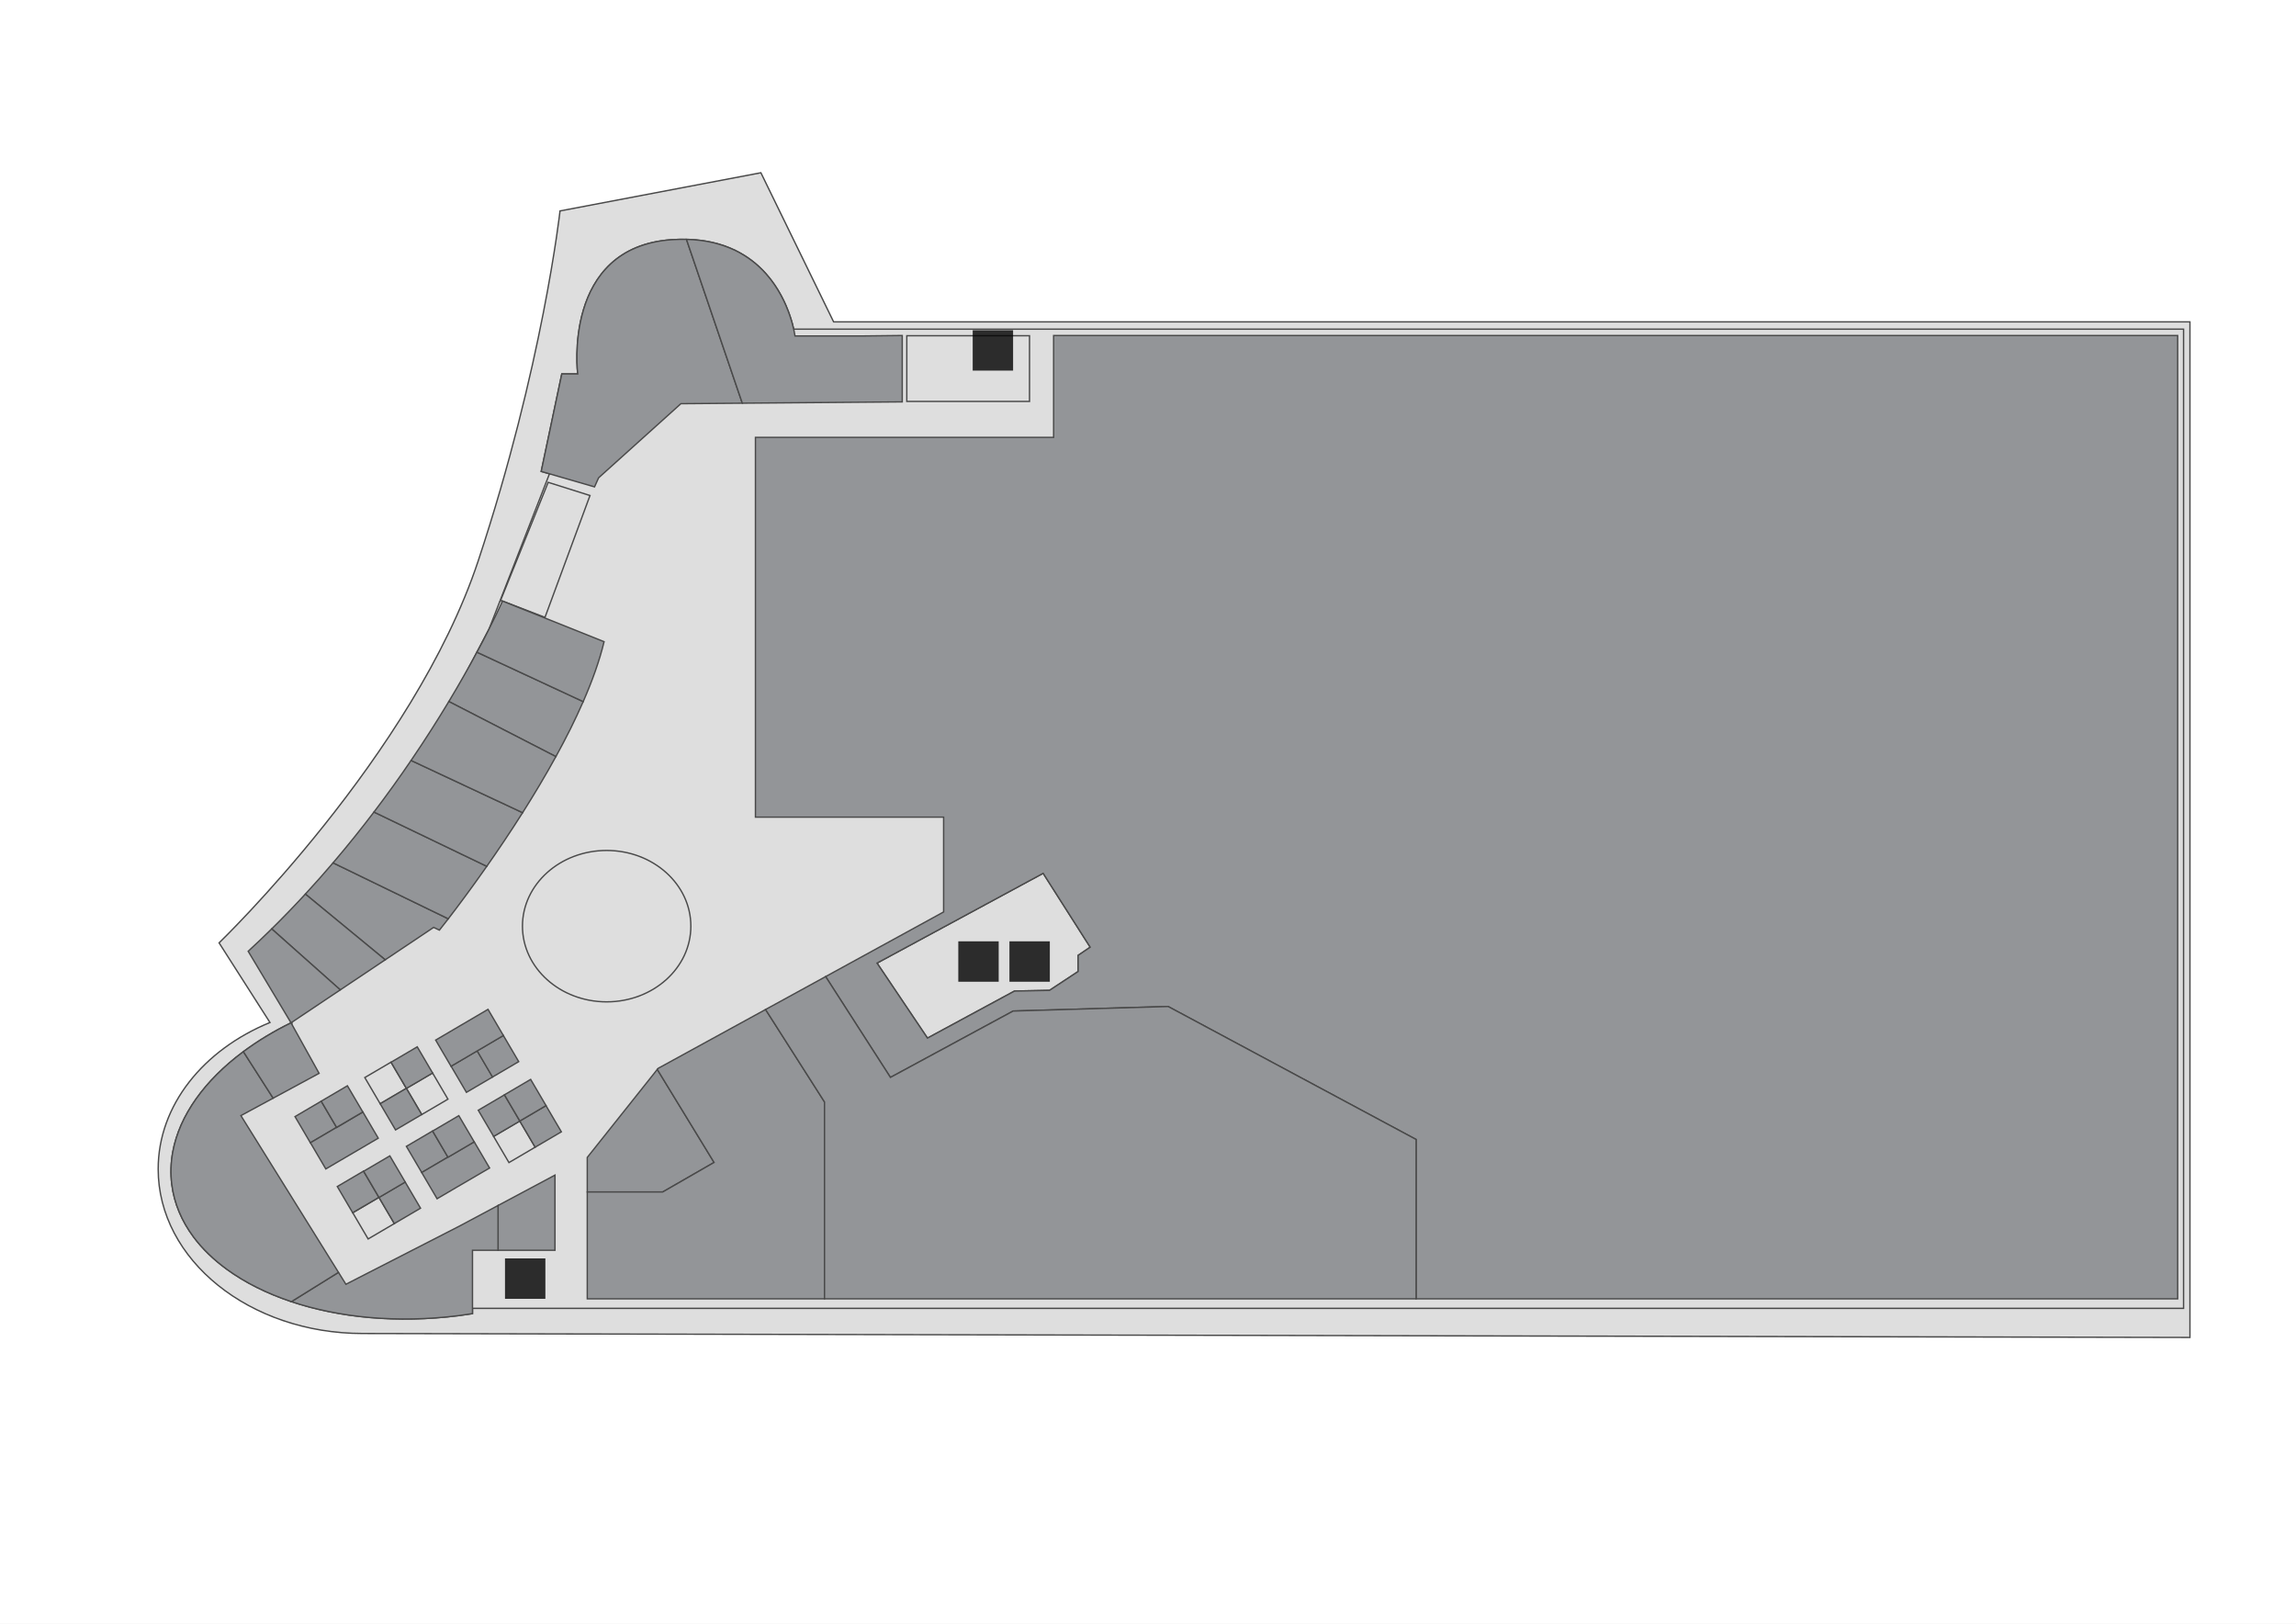
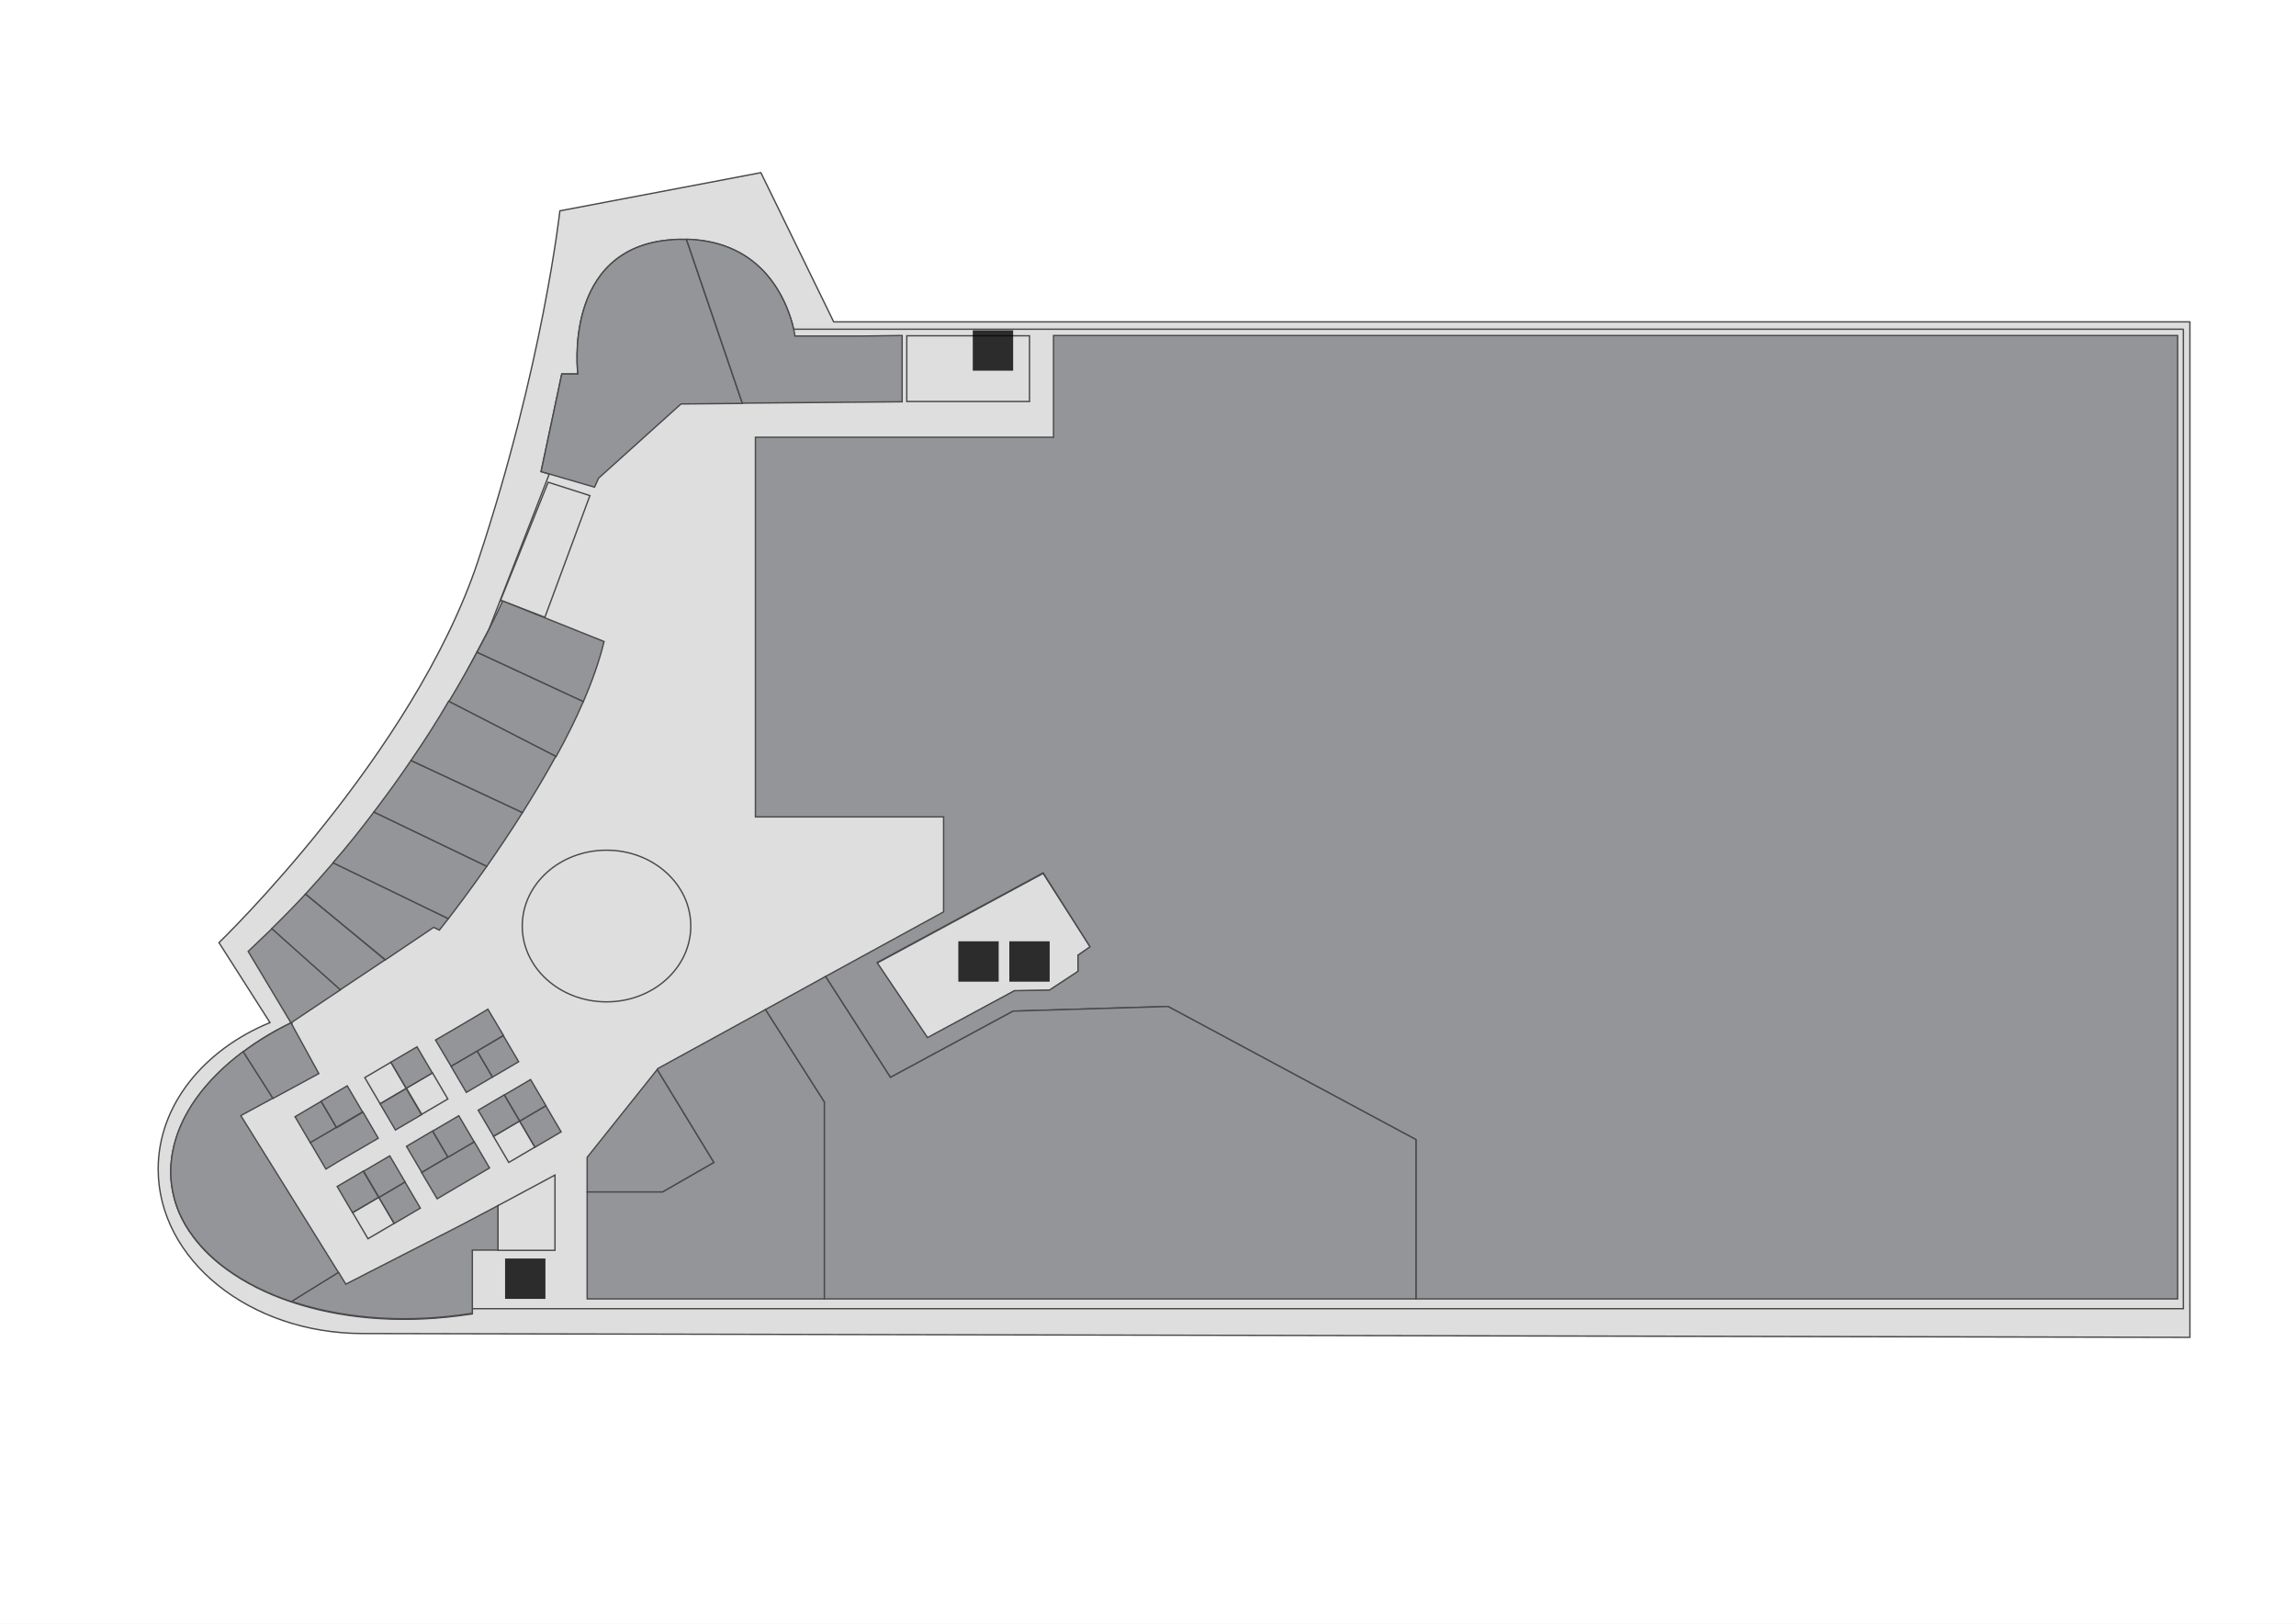
- <svg xmlns="http://www.w3.org/2000/svg" version="1.1" id="Layer_1" x="0px" y="0px" width="841.89px" height="595.281px" viewBox="0 0 841.89 595.281" enable-background="new 0 0 841.89 595.281" xml:space="preserve">
+ <svg xmlns="http://www.w3.org/2000/svg" version="1.1" id="Layer_1" x="0px" y="0px" viewBox="0 0 841.9 595.3" style="enable-background:new 0 0 841.9 595.3;" xml:space="preserve">
+   <style type="text/css">
+ 	.st0{fill:#FFFFFF;}
+ 	.st1{fill:#DEDEDE;stroke:#494949;stroke-width:0.5;stroke-miterlimit:10;}
+ 	.st2{fill:#939598;stroke:#494949;stroke-width:0.5;stroke-miterlimit:10;}
+ 	.st3{opacity:0.8;enable-background:new    ;}
+ </style>
  <g id="background">
-     <rect fill="#FFFFFF" width="841.89" height="595.281" />
+     <rect class="st0" width="841.9" height="595.3" />
  </g>
  <g id="etc">
-     <path fill="#DEDEDE" stroke="#494949" stroke-width="0.5" stroke-miterlimit="10" d="M305.667,118L279,63.333l-73.655,14   c0,0-6.345,57-30.011,128.333s-95,140-95,140l18.655,29.199C74.667,384.835,58,405.145,58,428.593   c0,33.297,33.579,60.291,75,60.291l670,1.449V118H305.667z" />
-     <path fill="#DEDEDE" stroke="#494949" stroke-width="0.5" stroke-miterlimit="10" d="M800.667,120.666H291.03   c-0.94-4.177-3.559-12.851-10.12-20.251c-6.66-7.512-17.381-13.708-34.535-12.54c-40.375,2.75-34.542,49.208-34.542,49.208H206   l-7.55,35.75l3.023,0.876l-22.135,56.873L125.408,333l-17.523,35l-0.893,7.486l-0.278-0.5c-6.403,3.139-12.259,6.69-17.471,10.565   c-14.075,10.464-23.417,23.289-25.884,36.763c-0.72,3.93-0.867,7.913-0.363,11.911c0.881,6.982,3.647,13.443,7.954,19.238   c3.27,4.4,7.444,8.406,12.352,11.967c6.611,4.8,14.58,8.773,23.546,11.771c17.502,5.85,38.815,7.963,61.325,5.121   c1.707-0.215,3.399-0.457,5.077-0.726v-1.934h627.417V120.666z" />
-     <rect x="332.5" y="123.083" fill="#DEDEDE" stroke="#494949" stroke-width="0.5" stroke-miterlimit="10" width="45" height="24.083" />
-     <ellipse fill="#DEDEDE" stroke="#494949" stroke-width="0.5" stroke-miterlimit="10" cx="222.447" cy="339.541" rx="30.875" ry="27.75" />
-     <polygon fill="#DEDEDE" stroke="#494949" stroke-width="0.5" stroke-miterlimit="10" points="321.583,353.083 340.083,380.583    372,363.333 384.833,363.083 395.333,356.166 395.333,350.25 399.75,347.25 382.5,320.166  " />
-     <polyline fill="#DEDEDE" stroke="#494949" stroke-width="0.5" stroke-miterlimit="10" points="183.333,220 199.833,226.333    216.333,181.667 201,176.833 183.333,220.667  " />
-     <rect x="131.404" y="441.006" transform="matrix(-0.5063 -0.8623 0.8623 -0.5063 -178.7646 790.8134)" fill="#DEDEDE" stroke="#494949" stroke-width="0.5" stroke-miterlimit="10" width="11.138" height="11.137" />
-     <rect x="135.828" y="391.477" transform="matrix(0.8623 -0.5063 0.5063 0.8623 -181.5682 126.2476)" fill="#DEDEDE" stroke="#494949" stroke-width="0.5" stroke-miterlimit="10" width="11.137" height="11.134" />
-     <rect x="151.044" y="395.405" transform="matrix(-0.8623 0.5063 -0.5063 -0.8623 494.688 667.4546)" fill="#DEDEDE" stroke="#494949" stroke-width="0.5" stroke-miterlimit="10" width="11.137" height="11.137" />
-     <rect x="183.024" y="413.021" transform="matrix(-0.5064 -0.8623 0.8623 -0.5064 -76.8428 793.1956)" fill="#DEDEDE" stroke="#494949" stroke-width="0.5" stroke-miterlimit="10" width="11.136" height="11.138" />
+     <path class="st1" d="M305.7,118L279,63.3l-73.7,14c0,0-6.3,57-30,128.3s-95,140-95,140L99,374.9c-24.3,10-41,30.3-41,53.7   c0,33.3,33.6,60.3,75,60.3l670,1.4V118H305.7z" />
+     <path class="st1" d="M800.7,120.7H291c-0.9-4.2-3.6-12.9-10.1-20.3c-6.7-7.5-17.4-13.7-34.5-12.5c-40.4,2.8-34.5,49.2-34.5,49.2   H206l-7.6,35.8l3,0.9l-22.1,56.9L125.4,333l-17.5,35l-0.9,7.5l-0.3-0.5c-6.4,3.1-12.3,6.7-17.5,10.6   c-14.1,10.5-23.4,23.3-25.9,36.8c-0.7,3.9-0.9,7.9-0.4,11.9c0.9,7,3.6,13.4,8,19.2c3.3,4.4,7.4,8.4,12.4,12   c6.6,4.8,14.6,8.8,23.5,11.8c17.5,5.9,38.8,8,61.3,5.1c1.7-0.2,3.4-0.5,5.1-0.7v-1.9h627.4V120.7z" />
+     <rect x="332.5" y="123.1" class="st1" width="45" height="24.1" />
+     <ellipse class="st1" cx="222.4" cy="339.5" rx="30.9" ry="27.8" />
+     <polygon class="st1" points="321.6,353.1 340.1,380.6 372,363.3 384.8,363.1 395.3,356.2 395.3,350.2 399.8,347.2 382.5,320.2  " />
+     <polyline class="st1" points="183.3,220 199.8,226.3 216.3,181.7 201,176.8 183.3,220.7  " />
+     <rect x="131.4" y="441" transform="matrix(0.8623 -0.5063 0.5063 0.8623 -207.2707 130.8278)" class="st1" width="11.1" height="11.1" />
+     <rect x="135.8" y="391.5" transform="matrix(0.8623 -0.5063 0.5063 0.8623 -181.5638 126.2389)" class="st1" width="11.1" height="11.1" />
+     <rect x="151.1" y="395.4" transform="matrix(0.8623 -0.5063 0.5063 0.8623 -181.4693 134.5037)" class="st1" width="11.1" height="11.1" />
+     <rect x="183" y="413" transform="matrix(0.8623 -0.5064 0.5064 0.8623 -186.0072 153.1506)" class="st1" width="11.1" height="11.1" />
+     <polygon id="_x3C_Path_x3E_" class="st1" points="203.5,430.8 182.6,442 182.6,458.4 203.5,458.4  " />
  </g>
  <g id="rooms">
-     <path id="r6027-6029" fill="#939598" stroke="#494949" stroke-width="0.5" stroke-miterlimit="10" d="M246.375,87.875   c-40.375,2.75-34.542,49.208-34.542,49.208H206l-7.55,35.75L218,178.5l1.5-3.333L249.667,148l22.519-0.185l-20.473-60.052   C250.003,87.724,248.234,87.749,246.375,87.875z" />
-     <path id="r6030" fill="#939598" stroke="#494949" stroke-width="0.5" stroke-miterlimit="10" d="M315.938,123.167H291.5   c0,0-1.574-12.583-10.59-22.752c-5.938-6.698-15.12-12.334-29.197-12.652l20.473,60.052l58.647-0.482v-2.5v-12.5V123   L315.938,123.167z" />
-     <path id="sf-cinema" fill="#939598" stroke="#494949" stroke-width="0.5" stroke-miterlimit="10" d="M386.334,123v37.333H277.001   v139.25h69v34.75l-43.265,23.699L326.5,395l45-24.334L428.333,369l90.916,48.75v58.418h279.252V123H386.334z M395.333,350.25v5.916   l-10.5,6.918L372,363.333l-31.917,17.25l-18.5-27.5l60.917-32.918l17.25,27.084L395.333,350.25z" />
-     <polygon id="r6005-6006" fill="#939598" stroke="#494949" stroke-width="0.5" stroke-miterlimit="10" points="261.833,426.167    241.014,392.07 215.333,424.333 215.333,437 243,437  " />
-     <polygon id="r6003-6004" fill="#939598" stroke="#494949" stroke-width="0.5" stroke-miterlimit="10" points="280.715,370.096    241.334,391.667 241.014,392.07 261.833,426.167 243,437 215.333,437 215.333,476.167 302.333,476.167 302.333,404  " />
-     <polygon id="a6002-6m001" fill="#939598" stroke="#494949" stroke-width="0.5" stroke-miterlimit="10" points="428.333,369    371.5,370.666 326.5,395 302.736,358.033 280.715,370.096 302.333,404 302.333,476.167 519.25,476.167 519.25,417.75  " />
-     <polygon id="r6007" fill="#939598" stroke="#494949" stroke-width="0.5" stroke-miterlimit="10" points="203.5,430.814    182.625,441.951 182.625,458.375 203.5,458.375  " />
-     <path id="r6008-6009" fill="#939598" stroke="#494949" stroke-width="0.5" stroke-miterlimit="10" d="M168.596,449.439   l-41.763,21.395l-2.719-4.365l-17.267,10.734c17.502,5.85,38.815,7.963,61.325,5.121c1.707-0.215,3.399-0.457,5.077-0.726v-23.225   h9.375V441.95L168.596,449.439z" />
-     <path id="r6031" fill="#939598" stroke="#494949" stroke-width="0.5" stroke-miterlimit="10" d="M88.331,409.001l11.828-6.396   L89.243,385.55c-14.075,10.468-23.417,23.293-25.884,36.765c-0.72,3.932-0.867,7.915-0.363,11.911   c0.881,6.982,3.647,13.445,7.954,19.24c3.27,4.398,7.444,8.404,12.352,11.967c6.611,4.8,14.58,8.771,23.546,11.771l17.267-10.734   L88.331,409.001z" />
-     <path id="r6018" fill="#939598" stroke="#494949" stroke-width="0.5" stroke-miterlimit="10" d="M106.714,374.986   c-6.403,3.139-12.259,6.69-17.471,10.565l10.915,17.056L117,393.501L106.714,374.986z" />
-     <rect id="r6427" x="110.209" y="405.754" transform="matrix(0.8623 -0.5065 0.5065 0.8623 -192.3784 115.2986)" fill="#939598" stroke="#494949" stroke-width="0.5" stroke-miterlimit="10" width="11.139" height="11.138" />
-     <polygon id="r6421-6422" fill="#939598" stroke="#494949" stroke-width="0.5" stroke-miterlimit="10" points="138.697,417.275    133.055,407.67 123.453,413.352 123.428,413.309 113.824,418.949 119.465,428.554 124.115,425.823 124.115,425.823  " />
-     <rect id="r6428" x="119.838" y="400.115" transform="matrix(-0.5064 -0.8623 0.8623 -0.5064 -160.9111 719.2598)" fill="#939598" stroke="#494949" stroke-width="0.5" stroke-miterlimit="10" width="11.135" height="11.138" />
-     <rect id="r6411" x="125.735" y="431.428" transform="matrix(0.8622 -0.5065 0.5065 0.8622 -203.2498 126.7061)" fill="#939598" stroke="#494949" stroke-width="0.5" stroke-miterlimit="10" width="11.138" height="11.138" />
-     <rect id="r6405" x="140.994" y="435.376" transform="matrix(-0.8623 0.5063 -0.5063 -0.8623 496.209 746.9825)" fill="#939598" stroke="#494949" stroke-width="0.5" stroke-miterlimit="10" width="11.137" height="11.137" />
-     <rect id="r6412" x="135.396" y="425.817" transform="matrix(-0.5064 -0.8623 0.8623 -0.5064 -159.6388 771.389)" fill="#939598" stroke="#494949" stroke-width="0.5" stroke-miterlimit="10" width="11.137" height="11.138" />
-     <rect id="r6413" x="151.059" y="416.694" transform="matrix(0.8623 -0.5064 0.5064 0.8623 -192.2617 137.4571)" fill="#939598" stroke="#494949" stroke-width="0.5" stroke-miterlimit="10" width="11.137" height="11.137" />
-     <polygon id="r6403-6404" fill="#939598" stroke="#494949" stroke-width="0.5" stroke-miterlimit="10" points="179.521,428.208    173.879,418.603 164.232,424.229 154.627,429.869 160.268,439.473 167.383,435.294  " />
-     <rect id="r6414" x="160.691" y="411.074" transform="matrix(-0.5064 -0.8623 0.8623 -0.5064 -108.8225 770.9935)" fill="#939598" stroke="#494949" stroke-width="0.5" stroke-miterlimit="10" width="11.137" height="11.138" />
-     <rect id="r6420" x="141.455" y="401.061" transform="matrix(-0.5064 -0.8623 0.8623 -0.5064 -129.1669 739.3198)" fill="#939598" stroke="#494949" stroke-width="0.5" stroke-miterlimit="10" width="11.138" height="11.137" />
-     <rect id="r6430" x="145.446" y="385.84" transform="matrix(-0.5064 -0.8623 0.8623 -0.5064 -110.0286 719.8344)" fill="#939598" stroke="#494949" stroke-width="0.5" stroke-miterlimit="10" width="11.137" height="11.138" />
-     <rect id="r6418" x="167.42" y="387.284" transform="matrix(-0.5063 -0.8624 0.8624 -0.5063 -78.2008 740.9358)" fill="#939598" stroke="#494949" stroke-width="0.5" stroke-miterlimit="10" width="11.139" height="11.136" />
-     <rect id="r6417" x="177.031" y="381.665" transform="matrix(-0.8623 0.5065 -0.5065 -0.8623 536.1657 628.6539)" fill="#939598" stroke="#494949" stroke-width="0.5" stroke-miterlimit="10" width="11.138" height="11.137" />
-     <polygon id="r6431-6432" fill="#939598" stroke="#494949" stroke-width="0.5" stroke-miterlimit="10" points="184.579,379.645    178.939,370.043 169.349,375.676 169.348,375.674 159.745,381.313 165.383,390.914 174.974,385.282 174.975,385.285  " />
-     <rect id="r6415" x="177.394" y="403.438" transform="matrix(0.8623 -0.5065 0.5065 0.8623 -181.9427 148.9957)" fill="#939598" stroke="#494949" stroke-width="0.5" stroke-miterlimit="10" width="11.138" height="11.137" />
-     <rect id="r6401" x="192.649" y="407.384" transform="matrix(-0.8623 0.5064 -0.5064 -0.8623 578.2551 668.6704)" fill="#939598" stroke="#494949" stroke-width="0.5" stroke-miterlimit="10" width="11.137" height="11.138" />
-     <rect id="r6416" x="187.018" y="397.8" transform="matrix(-0.5065 -0.8623 0.8623 -0.5065 -57.6857 773.7205)" fill="#939598" stroke="#494949" stroke-width="0.5" stroke-miterlimit="10" width="11.135" height="11.138" />
-     <path id="r6021" fill="#939598" stroke="#494949" stroke-width="0.5" stroke-miterlimit="10" d="M111.967,327.781l29.278,24.1   L159,340l2.125,1c0,0,1.195-1.484,3.251-4.156l-42.25-20.508C118.869,320.15,115.482,323.975,111.967,327.781z" />
-     <path id="r6022" fill="#939598" stroke="#494949" stroke-width="0.5" stroke-miterlimit="10" d="M122.126,316.335l42.25,20.508   c3.111-4.038,8.197-10.793,14.117-19.237l-41.373-19.892C132.467,303.837,127.47,310.076,122.126,316.335z" />
-     <path id="r6020" fill="#939598" stroke="#494949" stroke-width="0.5" stroke-miterlimit="10" d="M99.624,340.541l25.146,22.363   l16.476-11.023l-29.278-24.1C108.014,332.064,103.902,336.33,99.624,340.541z" />
-     <path id="r6019" fill="#939598" stroke="#494949" stroke-width="0.5" stroke-miterlimit="10" d="M91,348.75l15.714,26.236   l18.055-12.082l-25.146-22.363C96.819,343.303,93.945,346.042,91,348.75z" />
-     <path id="r6023" fill="#939598" stroke="#494949" stroke-width="0.5" stroke-miterlimit="10" d="M137.12,297.714l41.373,19.892   c4.106-5.855,8.611-12.525,13.136-19.665l-40.897-19.146C146.581,284.891,142.043,291.236,137.12,297.714z" />
-     <path id="r6025" fill="#939598" stroke="#494949" stroke-width="0.5" stroke-miterlimit="10" d="M174.886,239.109   c-2.806,5.212-6.243,11.32-10.312,18.08l39.254,20.194c3.672-6.681,7.093-13.477,10.017-20.165L174.886,239.109z" />
-     <path id="r6026" fill="#939598" stroke="#494949" stroke-width="0.5" stroke-miterlimit="10" d="M221.5,235.25l-37.25-14.898   c0,0-3.122,7.161-9.364,18.757l38.959,18.109C217.154,249.649,219.828,242.218,221.5,235.25z" />
-     <path id="r6024" fill="#939598" stroke="#494949" stroke-width="0.5" stroke-miterlimit="10" d="M150.731,278.794l40.897,19.146   c4.15-6.547,8.313-13.487,12.199-20.558l-39.254-20.194C160.572,263.839,155.958,271.118,150.731,278.794z" />
+     <path id="r6027-6029" class="st2" d="M246.4,87.9c-40.4,2.8-34.5,49.2-34.5,49.2H206l-7.6,35.8l19.6,5.7l1.5-3.3l30.2-27.2   l22.5-0.2l-20.5-60.1C250,87.7,248.2,87.7,246.4,87.9z" />
+     <path id="r6030" class="st2" d="M315.9,123.2h-24.4c0,0-1.6-12.6-10.6-22.8c-5.9-6.7-15.1-12.3-29.2-12.7l20.5,60.1l58.6-0.5v-2.5   v-12.5V123L315.9,123.2z" />
+     <path id="sf-cinema" class="st2" d="M386.3,123v37.3H277v139.2h69v34.8L302.7,358l23.8,37l45-24.3l56.8-1.7l90.9,48.8v58.4h279.3   V123H386.3z M395.3,350.2v5.9l-10.5,6.9l-12.8,0.2l-31.9,17.2l-18.5-27.5l60.9-32.9l17.2,27.1L395.3,350.2z" />
+     <polygon id="r6005-6006" class="st2" points="261.8,426.2 241,392.1 215.3,424.3 215.3,437 243,437  " />
+     <polygon id="r6003-6004" class="st2" points="280.7,370.1 241.3,391.7 241,392.1 261.8,426.2 243,437 215.3,437 215.3,476.2    302.3,476.2 302.3,404  " />
+     <polygon id="a6002-6m001" class="st2" points="428.3,369 371.5,370.7 326.5,395 302.7,358 280.7,370.1 302.3,404 302.3,476.2    519.2,476.2 519.2,417.8  " />
+     <path id="r6008-6009" class="st2" d="M168.6,449.4l-41.8,21.4l-2.7-4.4l-17.3,10.7c17.5,5.9,38.8,8,61.3,5.1   c1.7-0.2,3.4-0.5,5.1-0.7v-23.2h9.4V442L168.6,449.4z" />
+     <path id="r6031" class="st2" d="M88.3,409l11.8-6.4l-10.9-17.1c-14.1,10.5-23.4,23.3-25.9,36.8c-0.7,3.9-0.9,7.9-0.4,11.9   c0.9,7,3.6,13.4,8,19.2c3.3,4.4,7.4,8.4,12.4,12c6.6,4.8,14.6,8.8,23.5,11.8l17.3-10.7L88.3,409z" />
+     <path id="r6018" class="st2" d="M106.7,375c-6.4,3.1-12.3,6.7-17.5,10.6l10.9,17.1l16.8-9.1L106.7,375z" />
+     <rect id="r6427" x="110.2" y="405.8" transform="matrix(0.8623 -0.5065 0.5065 0.8623 -192.3834 115.3058)" class="st2" width="11.1" height="11.1" />
+     <polygon id="r6421-6422" class="st2" points="138.7,417.3 133.1,407.7 123.5,413.4 123.4,413.3 113.8,418.9 119.5,428.6    124.1,425.8 124.1,425.8  " />
+     <rect id="r6428" x="119.8" y="400.1" transform="matrix(0.8623 -0.5064 0.5064 0.8623 -188.1699 119.3681)" class="st2" width="11.1" height="11.1" />
+     <rect id="r6411" x="125.7" y="431.4" transform="matrix(0.8622 -0.5065 0.5065 0.8622 -203.2486 126.7083)" class="st2" width="11.1" height="11.1" />
+     <rect id="r6405" x="141" y="435.4" transform="matrix(0.8623 -0.5063 0.5063 0.8623 -203.0919 134.9176)" class="st2" width="11.1" height="11.1" />
+     <rect id="r6412" x="135.4" y="425.8" transform="matrix(0.8623 -0.5064 0.5064 0.8623 -199.0409 130.7842)" class="st2" width="11.1" height="11.1" />
+     <rect id="r6413" x="151.1" y="416.7" transform="matrix(0.8623 -0.5064 0.5064 0.8623 -192.2628 137.4636)" class="st2" width="11.1" height="11.1" />
+     <polygon id="r6403-6404" class="st2" points="179.5,428.2 173.9,418.6 164.2,424.2 154.6,429.9 160.3,439.5 167.4,435.3  " />
+     <rect id="r6414" x="160.7" y="411.1" transform="matrix(0.8623 -0.5064 0.5064 0.8623 -188.0928 141.5631)" class="st2" width="11.1" height="11.1" />
+     <rect id="r6420" x="141.4" y="401.1" transform="matrix(0.8623 -0.5064 0.5064 0.8623 -185.6697 130.4417)" class="st2" width="11.1" height="11.1" />
+     <rect id="r6430" x="145.4" y="385.8" transform="matrix(0.8623 -0.5064 0.5064 0.8623 -177.4131 130.3681)" class="st2" width="11.1" height="11.1" />
+     <rect id="r6418" x="167.4" y="387.3" transform="matrix(0.8624 -0.5063 0.5063 0.8624 -175.0803 141.6602)" class="st2" width="11.1" height="11.1" />
+     <rect id="r6417" x="177" y="381.7" transform="matrix(0.8623 -0.5065 0.5065 0.8623 -170.9726 145.8087)" class="st2" width="11.1" height="11.1" />
+     <polygon id="r6431-6432" class="st2" points="184.6,379.6 178.9,370 169.3,375.7 169.3,375.7 159.7,381.3 165.4,390.9 175,385.3    175,385.3  " />
+     <rect id="r6415" x="177.4" y="403.4" transform="matrix(0.8623 -0.5065 0.5065 0.8623 -181.9478 149.0178)" class="st2" width="11.1" height="11.1" />
+     <rect id="r6401" x="192.6" y="407.4" transform="matrix(0.8623 -0.5064 0.5064 0.8623 -181.8278 157.2396)" class="st2" width="11.1" height="11.1" />
+     <rect id="r6416" x="187" y="397.8" transform="matrix(0.8623 -0.5065 0.5065 0.8623 -177.7561 153.1032)" class="st2" width="11.1" height="11.1" />
+     <path id="r6021" class="st2" d="M112,327.8l29.3,24.1L159,340l2.1,1c0,0,1.2-1.5,3.3-4.2l-42.2-20.5   C118.9,320.1,115.5,324,112,327.8z" />
+     <path id="r6022" class="st2" d="M122.1,316.3l42.3,20.5c3.1-4,8.2-10.8,14.1-19.2l-41.4-19.9C132.5,303.8,127.5,310.1,122.1,316.3z   " />
+     <path id="r6020" class="st2" d="M99.6,340.5l25.1,22.4l16.5-11L112,327.8C108,332.1,103.9,336.3,99.6,340.5z" />
+     <path id="r6019" class="st2" d="M91,348.8l15.7,26.2l18.1-12.1l-25.1-22.4C96.8,343.3,93.9,346,91,348.8z" />
+     <path id="r6023" class="st2" d="M137.1,297.7l41.4,19.9c4.1-5.9,8.6-12.5,13.1-19.7l-40.9-19.1C146.6,284.9,142,291.2,137.1,297.7z   " />
+     <path id="r6025" class="st2" d="M174.9,239.1c-2.8,5.2-6.2,11.3-10.3,18.1l39.3,20.2c3.7-6.7,7.1-13.5,10-20.2L174.9,239.1z" />
+     <path id="r6026" class="st2" d="M221.5,235.2l-37.2-14.9c0,0-3.1,7.2-9.4,18.8l39,18.1C217.2,249.6,219.8,242.2,221.5,235.2z" />
+     <path id="r6024" class="st2" d="M150.7,278.8l40.9,19.1c4.1-6.5,8.3-13.5,12.2-20.6l-39.3-20.2C160.6,263.8,156,271.1,150.7,278.8z   " />
  </g>
  <g id="signs">
-     <rect id="toilet" x="351.387" y="345.107" opacity="0.8" enable-background="new    " width="14.813" height="14.813" />
+     <rect id="toilet" x="351.4" y="345.1" class="st3" width="14.8" height="14.8" />
    <g id="fire-exit">
-       <rect x="356.667" y="121.056" opacity="0.8" enable-background="new    " width="14.811" height="14.811" />
-       <rect x="185.167" y="461.357" opacity="0.8" enable-background="new    " width="14.811" height="14.811" />
+       <rect x="356.7" y="121.1" class="st3" width="14.8" height="14.8" />
+       <rect x="185.2" y="461.4" class="st3" width="14.8" height="14.8" />
    </g>
-     <rect id="handicapped-toilet" x="370.137" y="345.107" opacity="0.8" enable-background="new    " width="14.813" height="14.813" />
+     <rect id="handicapped-toilet" x="370.1" y="345.1" class="st3" width="14.8" height="14.8" />
  </g>
</svg>
